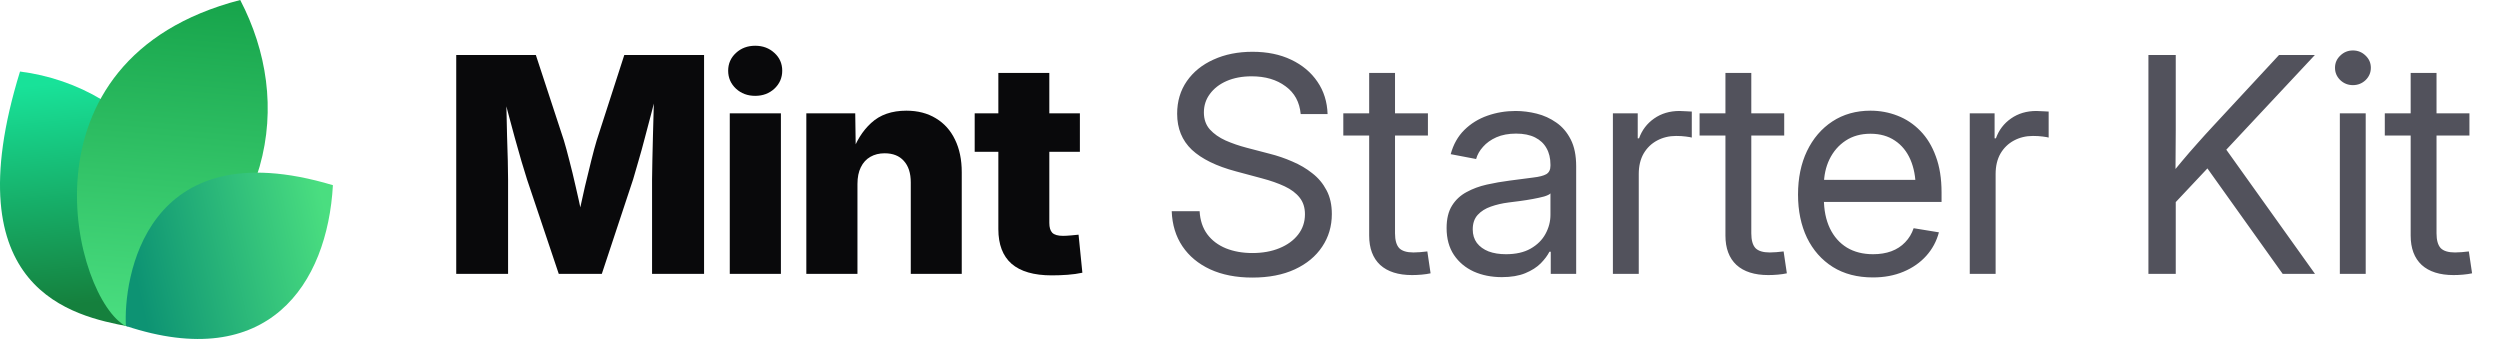
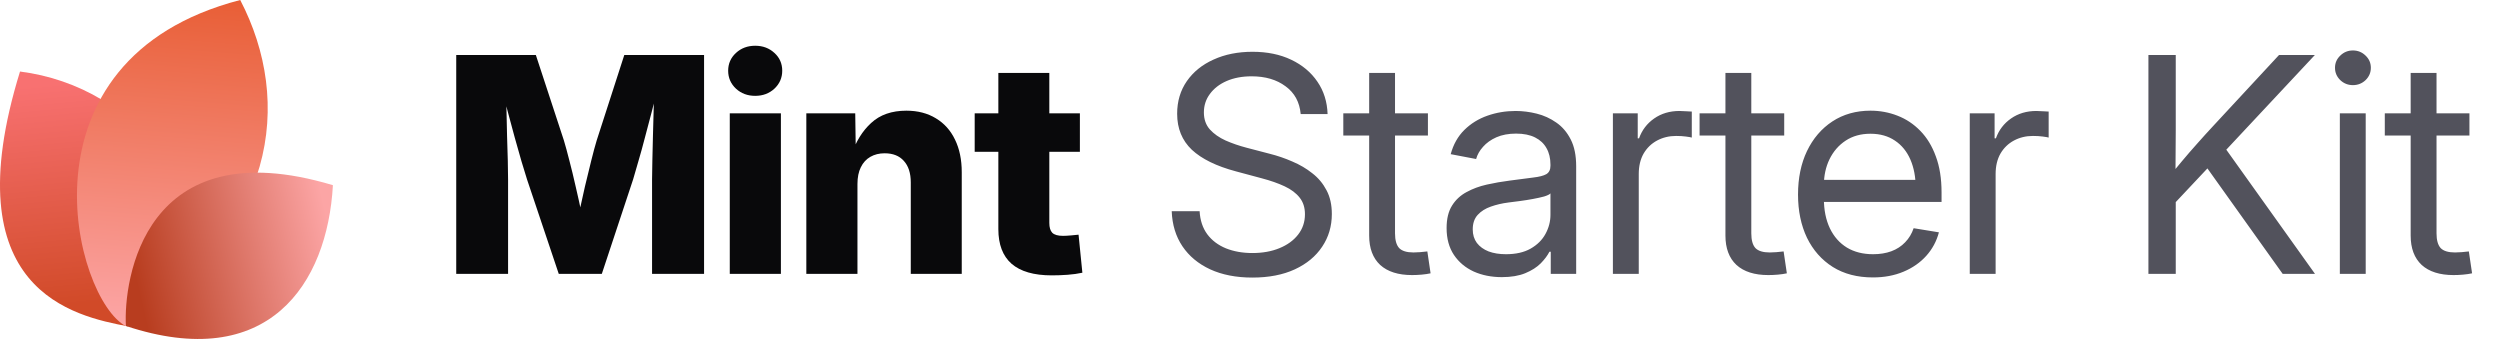
<svg xmlns="http://www.w3.org/2000/svg" width="177" height="24" viewBox="0 0 177 24" fill="none">
  <path d="M9.061 23.108C5.268 22.377 -3.391 20.627 1.417 5.064C9.634 6.099 16.973 14.064 9.061 23.108Z" fill="url(#paint0_linear_17557_2020)" />
  <path d="M8.919 23.094C5.276 21.222 0.784 4.209 17.007 0C20.757 7.193 19.621 16.545 8.919 23.094Z" fill="url(#paint1_linear_17557_2020)" />
  <path d="M8.914 23.079C8.735 19.882 10.159 9.085 23.57 13.111C23.181 20.123 18.984 26.418 8.914 23.079Z" fill="url(#paint2_linear_17557_2020)" />
  <path d="M32.301 19.392V3.894H37.938L39.925 9.948C40.036 10.315 40.164 10.787 40.31 11.362C40.462 11.938 40.611 12.552 40.757 13.204C40.91 13.855 41.048 14.483 41.173 15.086C41.305 15.682 41.412 16.192 41.495 16.615H40.695C40.771 16.192 40.871 15.682 40.996 15.086C41.128 14.49 41.267 13.866 41.412 13.214C41.565 12.562 41.714 11.948 41.86 11.373C42.005 10.79 42.133 10.315 42.244 9.948L44.2 3.894H49.848V19.392H46.166V12.704C46.166 12.357 46.173 11.917 46.187 11.383C46.2 10.849 46.214 10.27 46.228 9.646C46.249 9.022 46.266 8.391 46.28 7.753C46.301 7.115 46.311 6.519 46.311 5.964H46.623C46.485 6.561 46.332 7.181 46.166 7.826C45.999 8.471 45.833 9.102 45.666 9.719C45.507 10.336 45.351 10.901 45.198 11.414C45.053 11.928 44.928 12.357 44.824 12.704L42.608 19.392H39.561L37.314 12.704C37.203 12.357 37.072 11.928 36.919 11.414C36.773 10.901 36.614 10.34 36.441 9.729C36.274 9.112 36.104 8.481 35.931 7.836C35.764 7.192 35.608 6.567 35.463 5.964H35.827C35.834 6.512 35.844 7.105 35.858 7.743C35.872 8.374 35.886 9.005 35.9 9.636C35.92 10.26 35.938 10.839 35.952 11.373C35.965 11.907 35.972 12.351 35.972 12.704V19.392H32.301ZM51.668 19.392V8.024H55.288V19.392H51.668ZM53.468 6.786C52.927 6.786 52.473 6.616 52.105 6.276C51.738 5.93 51.554 5.507 51.554 5.007C51.554 4.508 51.738 4.088 52.105 3.749C52.473 3.409 52.927 3.239 53.468 3.239C54.009 3.239 54.463 3.409 54.83 3.749C55.198 4.082 55.382 4.501 55.382 5.007C55.382 5.507 55.198 5.93 54.83 6.276C54.463 6.616 54.009 6.786 53.468 6.786ZM60.708 13.027V19.392H57.088V8.024H60.551L60.593 10.967H60.281C60.593 10.024 61.061 9.268 61.685 8.7C62.309 8.124 63.138 7.836 64.171 7.836C64.975 7.836 65.672 8.017 66.262 8.377C66.851 8.731 67.302 9.234 67.614 9.885C67.933 10.537 68.092 11.307 68.092 12.194V19.392H64.483V12.912C64.483 12.26 64.32 11.754 63.994 11.394C63.675 11.033 63.221 10.853 62.632 10.853C62.25 10.853 61.914 10.936 61.623 11.102C61.332 11.269 61.106 11.515 60.947 11.841C60.787 12.16 60.708 12.555 60.708 13.027ZM76.456 8.024V10.749H69.008V8.024H76.456ZM70.683 5.163H74.292V15.783C74.292 16.102 74.361 16.334 74.5 16.48C74.646 16.625 74.899 16.698 75.259 16.698C75.405 16.698 75.596 16.688 75.831 16.667C76.074 16.646 76.251 16.629 76.362 16.615L76.632 19.309C76.313 19.378 75.963 19.427 75.582 19.455C75.207 19.482 74.836 19.496 74.469 19.496C73.2 19.496 72.25 19.222 71.619 18.674C70.995 18.127 70.683 17.308 70.683 16.22V5.163Z" fill="#09090B" />
  <path d="M88.667 19.652C87.523 19.652 86.528 19.458 85.682 19.07C84.843 18.681 84.188 18.137 83.716 17.437C83.245 16.736 82.992 15.908 82.957 14.951H84.933C84.968 15.596 85.148 16.14 85.474 16.584C85.8 17.021 86.24 17.354 86.795 17.582C87.35 17.804 87.974 17.915 88.667 17.915C89.388 17.915 90.026 17.801 90.581 17.572C91.143 17.343 91.583 17.024 91.902 16.615C92.228 16.199 92.391 15.717 92.391 15.169C92.391 14.698 92.266 14.306 92.017 13.994C91.767 13.675 91.413 13.408 90.956 13.193C90.498 12.978 89.954 12.787 89.323 12.621L87.502 12.132C86.123 11.765 85.082 11.255 84.382 10.603C83.689 9.944 83.342 9.095 83.342 8.055C83.342 7.174 83.571 6.404 84.028 5.746C84.486 5.087 85.117 4.577 85.921 4.217C86.726 3.849 87.645 3.666 88.678 3.666C89.718 3.666 90.63 3.853 91.413 4.227C92.204 4.602 92.824 5.122 93.275 5.787C93.726 6.446 93.965 7.209 93.993 8.076H92.089C92.013 7.23 91.656 6.574 91.018 6.11C90.387 5.638 89.586 5.403 88.615 5.403C87.95 5.403 87.36 5.513 86.847 5.735C86.341 5.957 85.946 6.262 85.661 6.651C85.377 7.032 85.235 7.469 85.235 7.961C85.235 8.447 85.377 8.849 85.661 9.168C85.946 9.48 86.317 9.74 86.774 9.948C87.232 10.149 87.724 10.319 88.251 10.457L89.884 10.884C90.439 11.023 90.977 11.206 91.496 11.435C92.023 11.657 92.495 11.934 92.911 12.267C93.334 12.593 93.67 12.995 93.92 13.474C94.17 13.945 94.294 14.504 94.294 15.149C94.294 16.015 94.066 16.788 93.608 17.468C93.157 18.148 92.512 18.681 91.673 19.07C90.834 19.458 89.832 19.652 88.667 19.652ZM101.097 8.024V9.594H95.106V8.024H101.097ZM96.937 5.163H98.767V16.521C98.767 17 98.865 17.347 99.059 17.562C99.26 17.77 99.6 17.874 100.078 17.874C100.21 17.874 100.366 17.867 100.546 17.853C100.733 17.832 100.903 17.815 101.056 17.801L101.285 19.351C101.097 19.392 100.886 19.423 100.65 19.444C100.414 19.465 100.189 19.475 99.974 19.475C98.996 19.475 98.244 19.236 97.717 18.758C97.197 18.272 96.937 17.579 96.937 16.677V5.163ZM106.33 19.621C105.595 19.621 104.932 19.489 104.343 19.226C103.754 18.955 103.285 18.564 102.939 18.05C102.592 17.53 102.419 16.896 102.419 16.147C102.419 15.495 102.547 14.965 102.804 14.556C103.06 14.146 103.403 13.828 103.833 13.599C104.263 13.363 104.742 13.186 105.269 13.068C105.796 12.95 106.333 12.857 106.881 12.787C107.574 12.69 108.132 12.617 108.555 12.569C108.978 12.52 109.287 12.441 109.481 12.33C109.675 12.212 109.772 12.014 109.772 11.737V11.654C109.772 11.203 109.679 10.815 109.492 10.489C109.311 10.163 109.041 9.91 108.68 9.729C108.32 9.549 107.872 9.459 107.338 9.459C106.805 9.459 106.34 9.546 105.945 9.719C105.556 9.892 105.241 10.118 104.998 10.395C104.755 10.665 104.593 10.953 104.509 11.258L102.71 10.915C102.897 10.222 103.22 9.65 103.677 9.199C104.135 8.748 104.679 8.412 105.31 8.19C105.941 7.968 106.607 7.857 107.307 7.857C107.8 7.857 108.295 7.92 108.795 8.044C109.301 8.169 109.765 8.381 110.188 8.679C110.611 8.97 110.951 9.369 111.208 9.875C111.464 10.374 111.593 11.005 111.593 11.768V19.392H109.793V17.822H109.7C109.568 18.085 109.363 18.359 109.086 18.643C108.809 18.921 108.444 19.153 107.994 19.34C107.543 19.527 106.988 19.621 106.33 19.621ZM106.621 17.998C107.321 17.998 107.904 17.867 108.368 17.603C108.84 17.333 109.19 16.986 109.419 16.563C109.654 16.133 109.772 15.682 109.772 15.211V13.692C109.703 13.769 109.554 13.841 109.325 13.911C109.096 13.973 108.829 14.032 108.524 14.088C108.226 14.143 107.921 14.192 107.609 14.233C107.304 14.275 107.033 14.309 106.798 14.337C106.354 14.393 105.938 14.49 105.549 14.628C105.168 14.76 104.86 14.954 104.624 15.211C104.388 15.467 104.27 15.811 104.27 16.241C104.27 16.615 104.367 16.934 104.561 17.198C104.762 17.461 105.04 17.662 105.393 17.801C105.747 17.933 106.156 17.998 106.621 17.998ZM114.193 19.392V8.024H115.951V9.792H116.045C116.253 9.209 116.61 8.741 117.116 8.388C117.622 8.034 118.219 7.857 118.905 7.857C119.058 7.857 119.217 7.864 119.384 7.878C119.55 7.885 119.682 7.892 119.779 7.899V9.74C119.716 9.719 119.578 9.695 119.363 9.667C119.155 9.639 118.922 9.625 118.666 9.625C118.174 9.625 117.726 9.733 117.324 9.948C116.922 10.163 116.603 10.471 116.367 10.874C116.138 11.276 116.024 11.758 116.024 12.319V19.392H114.193ZM126.322 8.024V9.594H120.33V8.024H126.322ZM122.161 5.163H123.992V16.521C123.992 17 124.089 17.347 124.283 17.562C124.484 17.77 124.824 17.874 125.302 17.874C125.434 17.874 125.59 17.867 125.77 17.853C125.958 17.832 126.127 17.815 126.28 17.801L126.509 19.351C126.322 19.392 126.11 19.423 125.874 19.444C125.639 19.465 125.413 19.475 125.198 19.475C124.221 19.475 123.468 19.236 122.941 18.758C122.421 18.272 122.161 17.579 122.161 16.677V5.163ZM132.604 19.642C131.502 19.642 130.555 19.396 129.765 18.903C128.974 18.404 128.364 17.714 127.934 16.834C127.511 15.946 127.3 14.927 127.3 13.775C127.3 12.611 127.511 11.584 127.934 10.697C128.364 9.802 128.964 9.102 129.734 8.596C130.51 8.089 131.408 7.836 132.428 7.836C133.1 7.836 133.738 7.954 134.341 8.19C134.952 8.426 135.489 8.783 135.954 9.261C136.425 9.74 136.793 10.343 137.056 11.071C137.327 11.792 137.462 12.645 137.462 13.63V14.296H128.433V12.735H136.463L135.631 13.297C135.631 12.541 135.506 11.876 135.257 11.3C135.007 10.725 134.643 10.277 134.165 9.958C133.686 9.632 133.107 9.469 132.428 9.469C131.748 9.469 131.162 9.632 130.67 9.958C130.177 10.284 129.796 10.725 129.526 11.279C129.262 11.827 129.13 12.441 129.13 13.12V14.046C129.13 14.864 129.273 15.572 129.557 16.168C129.841 16.757 130.243 17.211 130.763 17.53C131.283 17.842 131.901 17.998 132.615 17.998C133.093 17.998 133.523 17.929 133.905 17.79C134.293 17.645 134.619 17.433 134.882 17.156C135.153 16.879 135.354 16.546 135.486 16.157L137.275 16.449C137.108 17.08 136.81 17.634 136.38 18.113C135.95 18.591 135.413 18.966 134.768 19.236C134.123 19.507 133.402 19.642 132.604 19.642ZM139.459 19.392V8.024H141.217V9.792H141.311C141.519 9.209 141.876 8.741 142.382 8.388C142.888 8.034 143.485 7.857 144.171 7.857C144.324 7.857 144.483 7.864 144.649 7.878C144.816 7.885 144.948 7.892 145.045 7.899V9.74C144.982 9.719 144.844 9.695 144.629 9.667C144.421 9.639 144.188 9.625 143.932 9.625C143.439 9.625 142.992 9.733 142.59 9.948C142.188 10.163 141.869 10.471 141.633 10.874C141.404 11.276 141.29 11.758 141.29 12.319V19.392H139.459ZM153.429 14.961V12.715C153.783 12.257 154.136 11.82 154.49 11.404C154.844 10.981 155.204 10.565 155.572 10.156C155.939 9.74 156.314 9.327 156.695 8.918L161.355 3.894H163.893L157.277 10.967H157.184L153.429 14.961ZM152.108 19.392V3.894H154.043V9.241L154.022 12.559L154.043 13.505V19.392H152.108ZM161.615 19.392L155.967 11.477L157.173 9.969L163.903 19.392H161.615ZM165.661 19.392V8.024H167.492V19.392H165.661ZM166.587 6.027C166.24 6.027 165.942 5.909 165.692 5.673C165.443 5.43 165.318 5.139 165.318 4.799C165.318 4.459 165.443 4.172 165.692 3.936C165.942 3.693 166.24 3.572 166.587 3.572C166.934 3.572 167.232 3.693 167.482 3.936C167.731 4.172 167.856 4.459 167.856 4.799C167.856 5.139 167.731 5.43 167.482 5.673C167.232 5.909 166.934 6.027 166.587 6.027ZM174.836 8.024V9.594H168.844V8.024H174.836ZM170.675 5.163H172.506V16.521C172.506 17 172.603 17.347 172.797 17.562C172.998 17.77 173.338 17.874 173.816 17.874C173.948 17.874 174.104 17.867 174.284 17.853C174.472 17.832 174.641 17.815 174.794 17.801L175.023 19.351C174.836 19.392 174.624 19.423 174.388 19.444C174.153 19.465 173.927 19.475 173.712 19.475C172.735 19.475 171.982 19.236 171.455 18.758C170.935 18.272 170.675 17.579 170.675 16.677V5.163Z" fill="#52525C" />
  <defs>
    <linearGradient id="paint0_linear_17557_2020" x1="3.776" y1="5.916" x2="5.232" y2="21.559" gradientUnits="userSpaceOnUse">
-       <stop stop-color="#18E299" />
-       <stop offset="1" stop-color="#15803D" />
+       <stop stop-color="#f87171" />
+       <stop offset="1" stop-color="#d14a28" />
    </linearGradient>
    <linearGradient id="paint1_linear_17557_2020" x1="12.171" y1="-0.718" x2="10.19" y2="22.983" gradientUnits="userSpaceOnUse">
-       <stop stop-color="#16A34A" />
-       <stop offset="1" stop-color="#4ADE80" />
+       <stop stop-color="#e85d34" />
+       <stop offset="1" stop-color="#fca5a5" />
    </linearGradient>
    <linearGradient id="paint2_linear_17557_2020" x1="23.133" y1="15.353" x2="9.338" y2="18.52" gradientUnits="userSpaceOnUse">
-       <stop stop-color="#4ADE80" />
-       <stop offset="1" stop-color="#0D9373" />
+       <stop stop-color="#fca5a5" />
+       <stop offset="1" stop-color="#b83d1f" />
    </linearGradient>
  </defs>
</svg>
